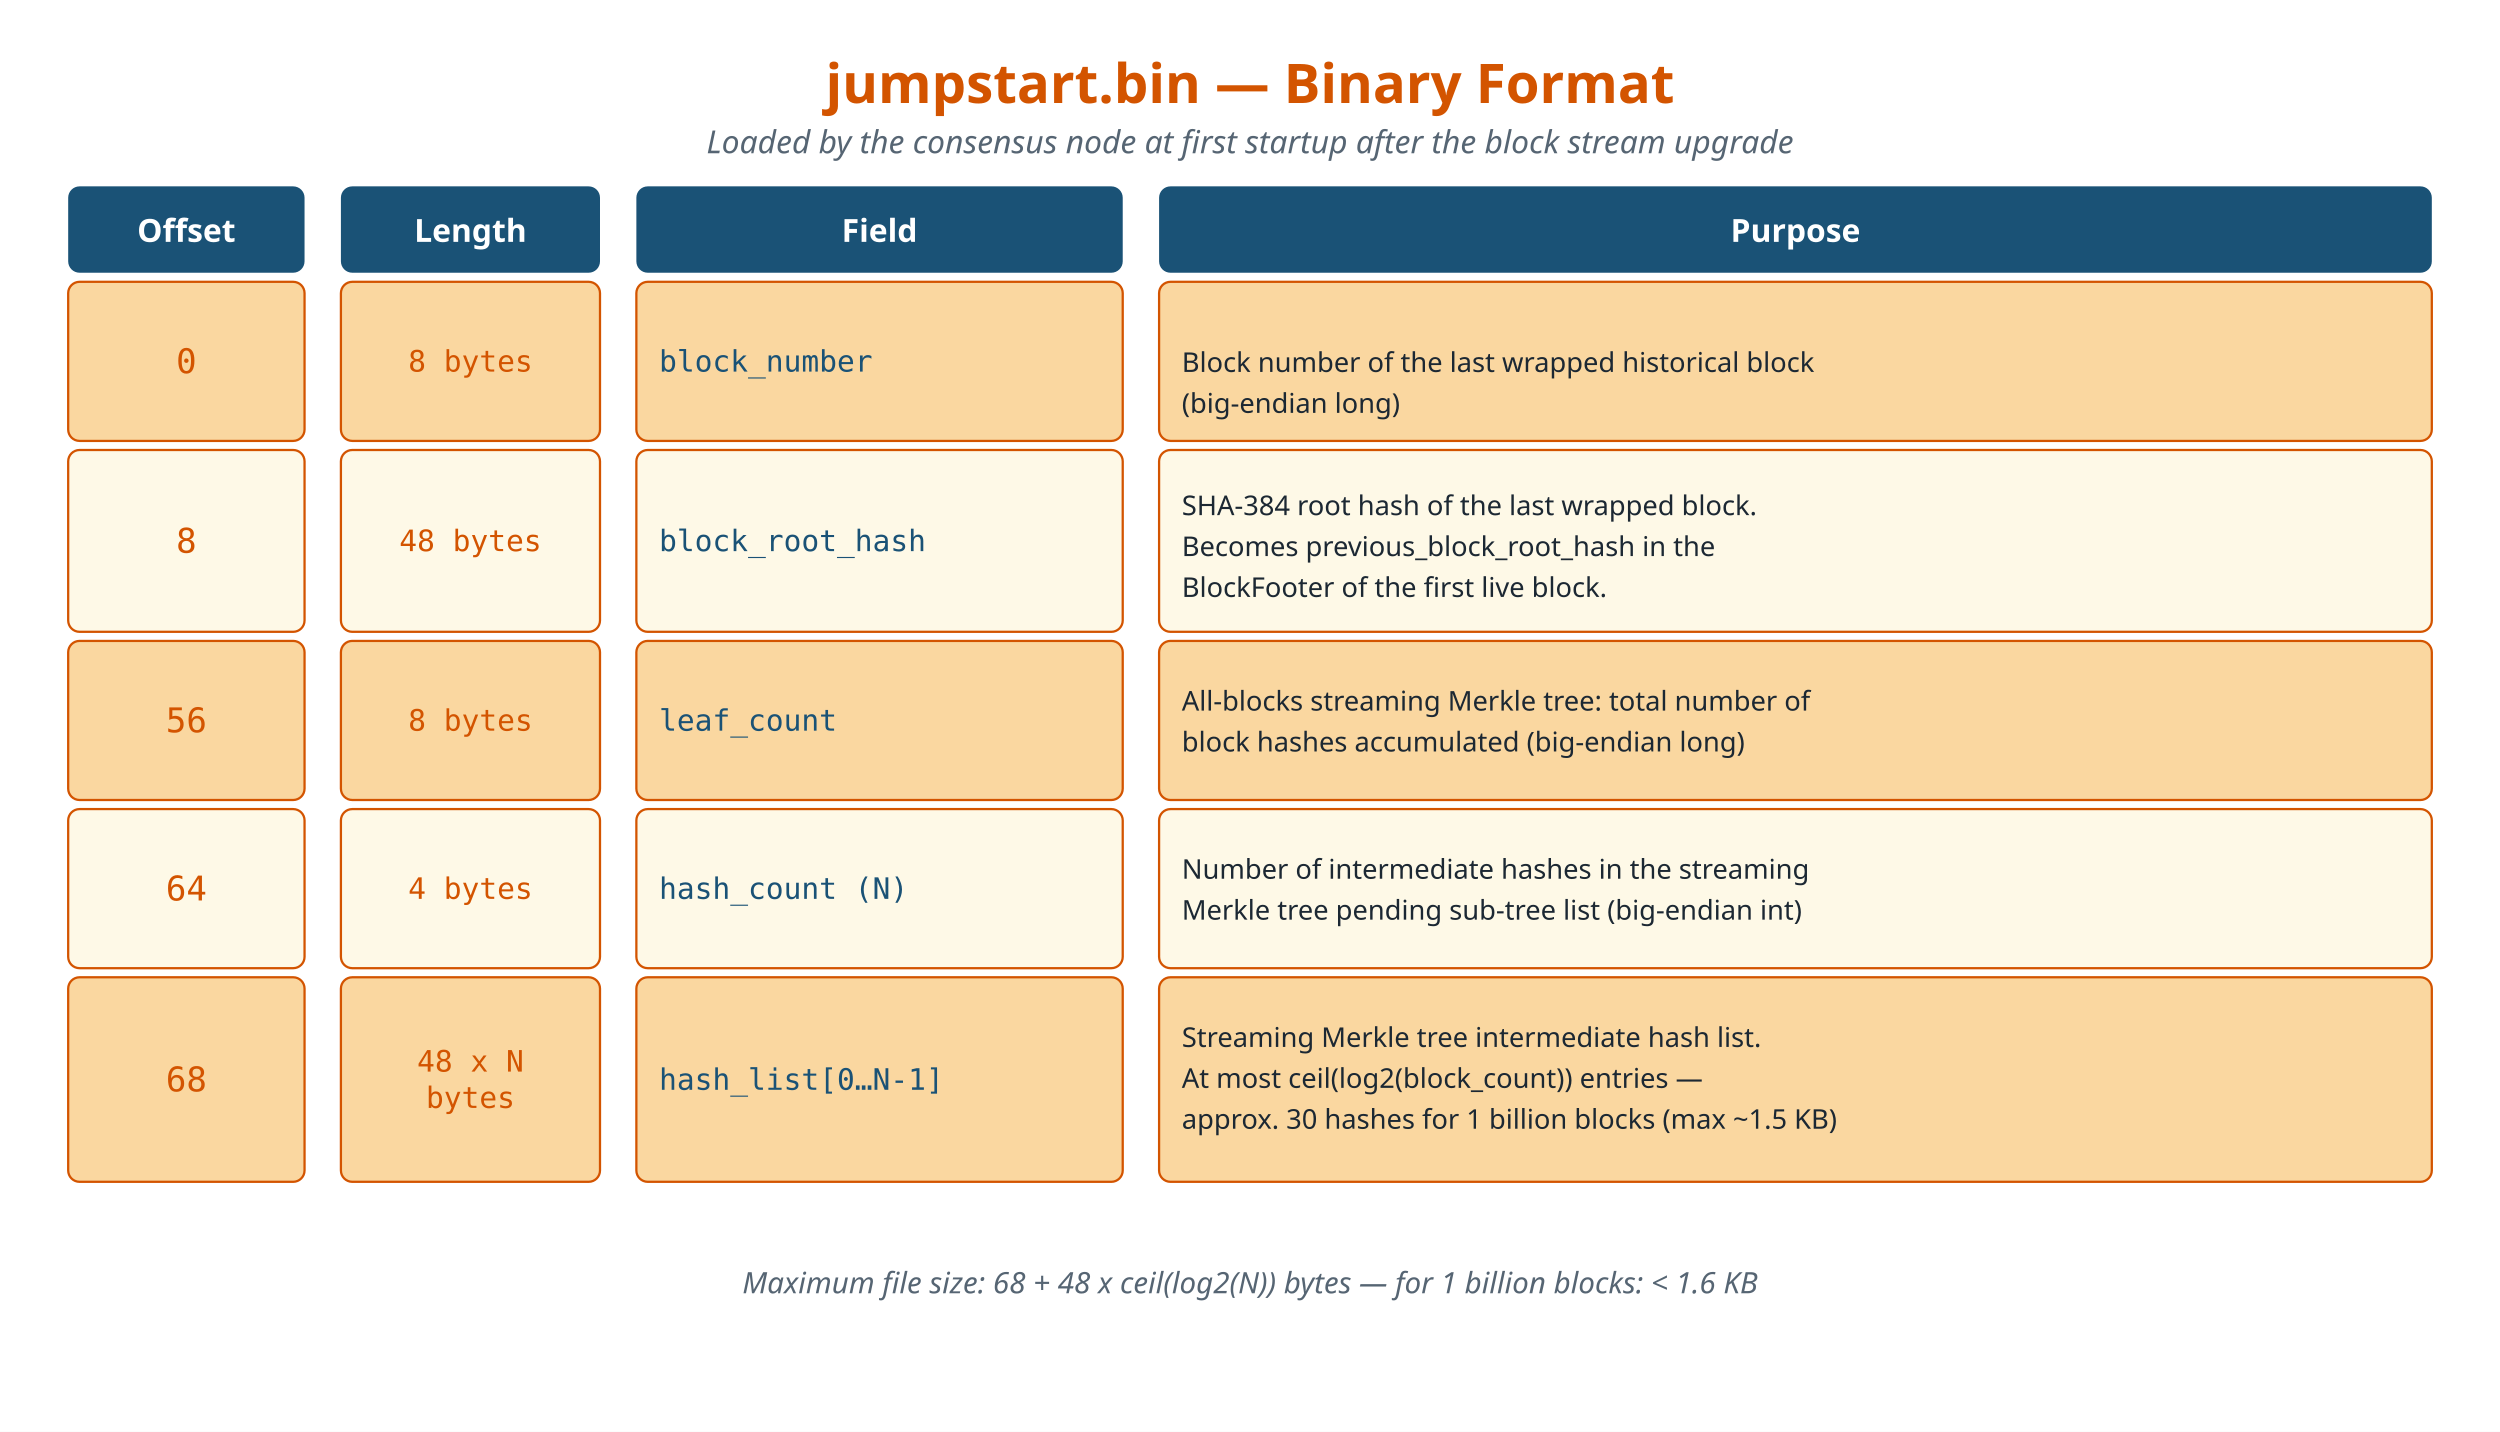
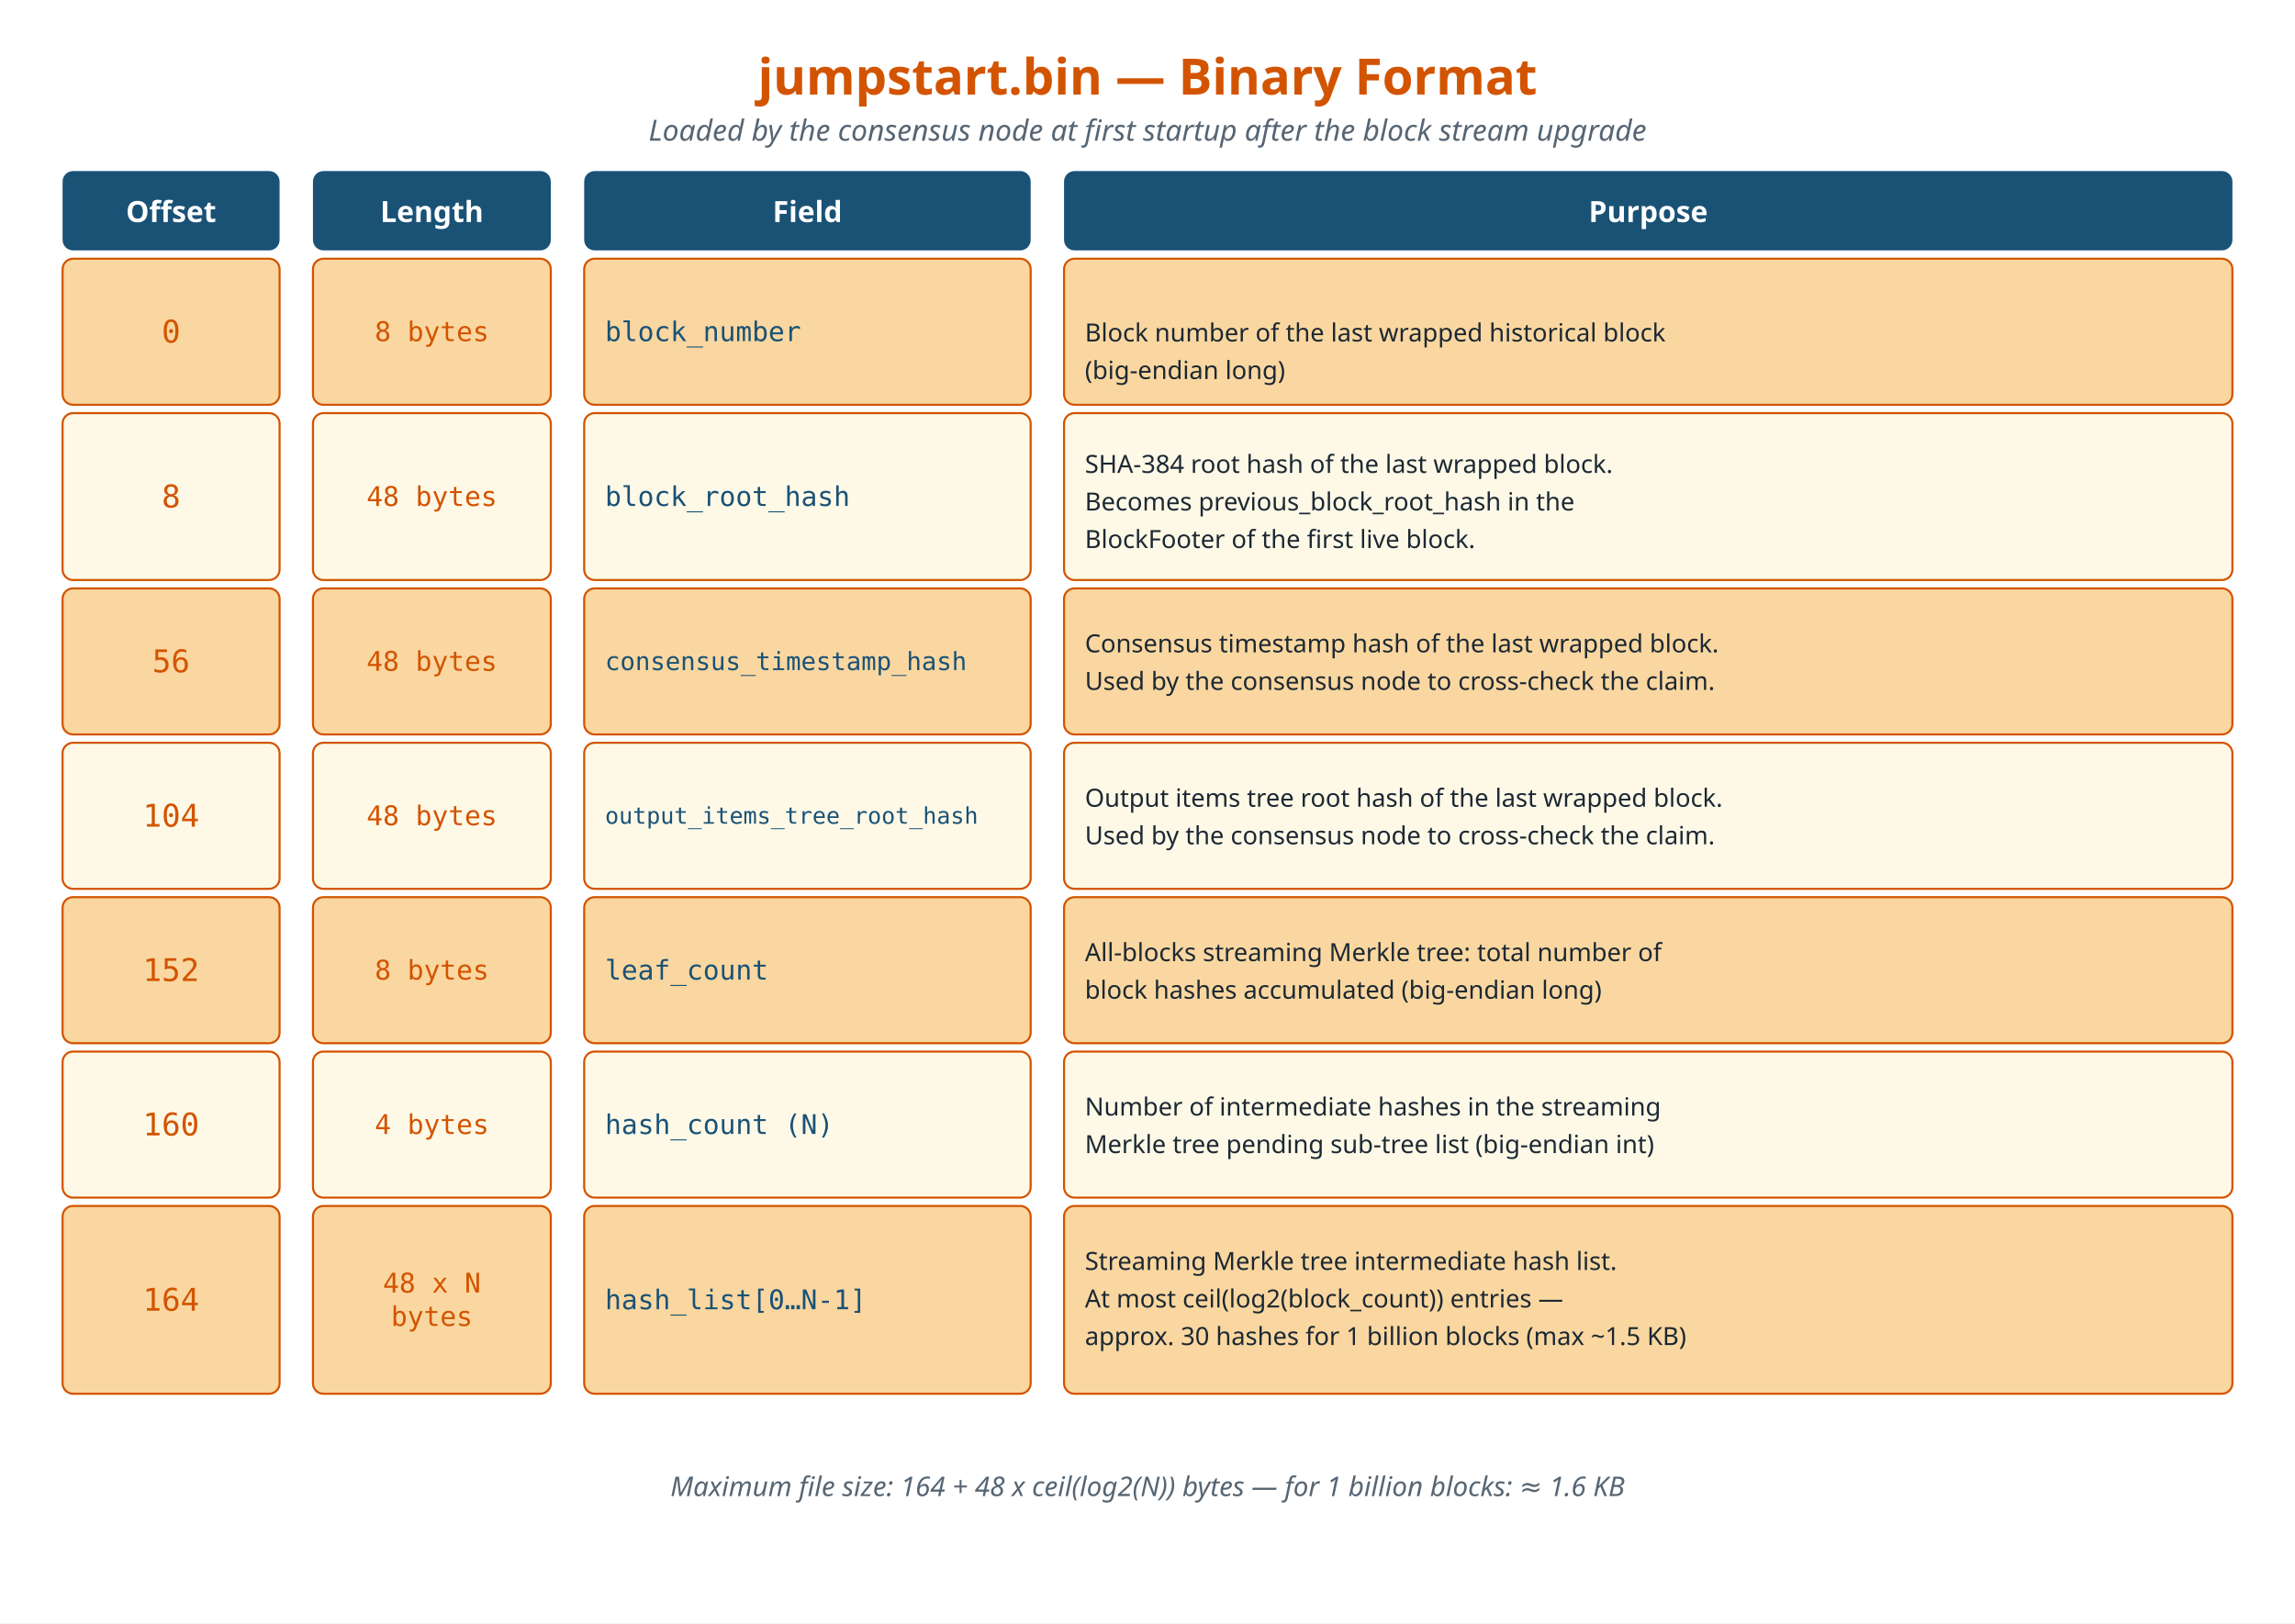
- <svg xmlns="http://www.w3.org/2000/svg" width="1100" height="630" viewBox="0 0 1100 630">
-   <rect width="1100" height="630" fill="#ffffff" />
+ <svg xmlns="http://www.w3.org/2000/svg" width="1100" height="778" viewBox="0 0 1100 778">
+   <rect width="1100" height="778" fill="#ffffff" />
  <text x="550" y="36" text-anchor="middle" dominant-baseline="central" font-size="24" font-family="sans-serif" font-weight="bold" fill="#d35400">jumpstart.bin — Binary Format</text>
  <text x="550" y="62" text-anchor="middle" dominant-baseline="central" font-size="14" font-family="sans-serif" font-style="italic" fill="#566573">Loaded by the consensus node at first startup after the block stream upgrade</text>
  <rect x="30" y="82" width="104" height="38" rx="5" fill="#1a5276" />
  <text x="82" y="101" text-anchor="middle" dominant-baseline="central" font-size="14" font-family="sans-serif" font-weight="bold" fill="#ffffff">Offset</text>
  <rect x="150" y="82" width="114" height="38" rx="5" fill="#1a5276" />
  <text x="207" y="101" text-anchor="middle" dominant-baseline="central" font-size="14" font-family="sans-serif" font-weight="bold" fill="#ffffff">Length</text>
  <rect x="280" y="82" width="214" height="38" rx="5" fill="#1a5276" />
  <text x="387" y="101" text-anchor="middle" dominant-baseline="central" font-size="14" font-family="sans-serif" font-weight="bold" fill="#ffffff">Field</text>
  <rect x="510" y="82" width="560" height="38" rx="5" fill="#1a5276" />
  <text x="790" y="101" text-anchor="middle" dominant-baseline="central" font-size="14" font-family="sans-serif" font-weight="bold" fill="#ffffff">Purpose</text>
  <rect x="30" y="124" width="104" height="70" rx="5" fill="#fad7a0" stroke="#d35400" stroke-width="1" />
  <rect x="150" y="124" width="114" height="70" rx="5" fill="#fad7a0" stroke="#d35400" stroke-width="1" />
  <rect x="280" y="124" width="214" height="70" rx="5" fill="#fad7a0" stroke="#d35400" stroke-width="1" />
  <rect x="510" y="124" width="560" height="70" rx="5" fill="#fad7a0" stroke="#d35400" stroke-width="1" />
  <text x="82" y="159" text-anchor="middle" dominant-baseline="central" font-size="15" font-family="monospace" fill="#d35400">0</text>
  <text x="207" y="159" text-anchor="middle" dominant-baseline="central" font-size="13" font-family="monospace" fill="#d35400">8 bytes</text>
  <text x="290" y="159" text-anchor="start" dominant-baseline="central" font-size="13" font-family="monospace" fill="#1a5276">block_number</text>
  <text x="520" y="159" text-anchor="start" dominant-baseline="central" font-size="12" font-family="sans-serif" fill="#1c2833">Block number of the last wrapped historical block</text>
  <text x="520" y="177" text-anchor="start" dominant-baseline="central" font-size="12" font-family="sans-serif" fill="#1c2833">(big-endian long)</text>
  <rect x="30" y="198" width="104" height="80" rx="5" fill="#fef9e7" stroke="#d35400" stroke-width="1" />
  <rect x="150" y="198" width="114" height="80" rx="5" fill="#fef9e7" stroke="#d35400" stroke-width="1" />
  <rect x="280" y="198" width="214" height="80" rx="5" fill="#fef9e7" stroke="#d35400" stroke-width="1" />
  <rect x="510" y="198" width="560" height="80" rx="5" fill="#fef9e7" stroke="#d35400" stroke-width="1" />
  <text x="82" y="238" text-anchor="middle" dominant-baseline="central" font-size="15" font-family="monospace" fill="#d35400">8</text>
  <text x="207" y="238" text-anchor="middle" dominant-baseline="central" font-size="13" font-family="monospace" fill="#d35400">48 bytes</text>
  <text x="290" y="238" text-anchor="start" dominant-baseline="central" font-size="13" font-family="monospace" fill="#1a5276">block_root_hash</text>
  <text x="520" y="222" text-anchor="start" dominant-baseline="central" font-size="12" font-family="sans-serif" fill="#1c2833">SHA-384 root hash of the last wrapped block.</text>
  <text x="520" y="240" text-anchor="start" dominant-baseline="central" font-size="12" font-family="sans-serif" fill="#1c2833">Becomes previous_block_root_hash in the</text>
  <text x="520" y="258" text-anchor="start" dominant-baseline="central" font-size="12" font-family="sans-serif" fill="#1c2833">BlockFooter of the first live block.</text>
  <rect x="30" y="282" width="104" height="70" rx="5" fill="#fad7a0" stroke="#d35400" stroke-width="1" />
  <rect x="150" y="282" width="114" height="70" rx="5" fill="#fad7a0" stroke="#d35400" stroke-width="1" />
  <rect x="280" y="282" width="214" height="70" rx="5" fill="#fad7a0" stroke="#d35400" stroke-width="1" />
  <rect x="510" y="282" width="560" height="70" rx="5" fill="#fad7a0" stroke="#d35400" stroke-width="1" />
  <text x="82" y="317" text-anchor="middle" dominant-baseline="central" font-size="15" font-family="monospace" fill="#d35400">56</text>
-   <text x="207" y="317" text-anchor="middle" dominant-baseline="central" font-size="13" font-family="monospace" fill="#d35400">8 bytes</text>
-   <text x="290" y="317" text-anchor="start" dominant-baseline="central" font-size="13" font-family="monospace" fill="#1a5276">leaf_count</text>
-   <text x="520" y="308" text-anchor="start" dominant-baseline="central" font-size="12" font-family="sans-serif" fill="#1c2833">All-blocks streaming Merkle tree: total number of</text>
-   <text x="520" y="326" text-anchor="start" dominant-baseline="central" font-size="12" font-family="sans-serif" fill="#1c2833">block hashes accumulated  (big-endian long)</text>
+   <text x="207" y="317" text-anchor="middle" dominant-baseline="central" font-size="13" font-family="monospace" fill="#d35400">48 bytes</text>
+   <text x="290" y="317" text-anchor="start" dominant-baseline="central" font-size="12" font-family="monospace" fill="#1a5276">consensus_timestamp_hash</text>
+   <text x="520" y="308" text-anchor="start" dominant-baseline="central" font-size="12" font-family="sans-serif" fill="#1c2833">Consensus timestamp hash of the last wrapped block.</text>
+   <text x="520" y="326" text-anchor="start" dominant-baseline="central" font-size="12" font-family="sans-serif" fill="#1c2833">Used by the consensus node to cross-check the claim.</text>
  <rect x="30" y="356" width="104" height="70" rx="5" fill="#fef9e7" stroke="#d35400" stroke-width="1" />
  <rect x="150" y="356" width="114" height="70" rx="5" fill="#fef9e7" stroke="#d35400" stroke-width="1" />
  <rect x="280" y="356" width="214" height="70" rx="5" fill="#fef9e7" stroke="#d35400" stroke-width="1" />
  <rect x="510" y="356" width="560" height="70" rx="5" fill="#fef9e7" stroke="#d35400" stroke-width="1" />
-   <text x="82" y="391" text-anchor="middle" dominant-baseline="central" font-size="15" font-family="monospace" fill="#d35400">64</text>
-   <text x="207" y="391" text-anchor="middle" dominant-baseline="central" font-size="13" font-family="monospace" fill="#d35400">4 bytes</text>
-   <text x="290" y="391" text-anchor="start" dominant-baseline="central" font-size="13" font-family="monospace" fill="#1a5276">hash_count  (N)</text>
-   <text x="520" y="382" text-anchor="start" dominant-baseline="central" font-size="12" font-family="sans-serif" fill="#1c2833">Number of intermediate hashes in the streaming</text>
-   <text x="520" y="400" text-anchor="start" dominant-baseline="central" font-size="12" font-family="sans-serif" fill="#1c2833">Merkle tree pending sub-tree list  (big-endian int)</text>
-   <rect x="30" y="430" width="104" height="90" rx="5" fill="#fad7a0" stroke="#d35400" stroke-width="1" />
-   <rect x="150" y="430" width="114" height="90" rx="5" fill="#fad7a0" stroke="#d35400" stroke-width="1" />
-   <rect x="280" y="430" width="214" height="90" rx="5" fill="#fad7a0" stroke="#d35400" stroke-width="1" />
-   <rect x="510" y="430" width="560" height="90" rx="5" fill="#fad7a0" stroke="#d35400" stroke-width="1" />
-   <text x="82" y="475" text-anchor="middle" dominant-baseline="central" font-size="15" font-family="monospace" fill="#d35400">68</text>
-   <text x="207" y="467" text-anchor="middle" dominant-baseline="central" font-size="13" font-family="monospace" fill="#d35400">48 x N</text>
-   <text x="207" y="483" text-anchor="middle" dominant-baseline="central" font-size="13" font-family="monospace" fill="#d35400">bytes</text>
-   <text x="290" y="475" text-anchor="start" dominant-baseline="central" font-size="13" font-family="monospace" fill="#1a5276">hash_list[0…N-1]</text>
-   <text x="520" y="456" text-anchor="start" dominant-baseline="central" font-size="12" font-family="sans-serif" fill="#1c2833">Streaming Merkle tree intermediate hash list.</text>
-   <text x="520" y="474" text-anchor="start" dominant-baseline="central" font-size="12" font-family="sans-serif" fill="#1c2833">At most ceil(log2(block_count)) entries —</text>
-   <text x="520" y="492" text-anchor="start" dominant-baseline="central" font-size="12" font-family="sans-serif" fill="#1c2833">approx. 30 hashes for 1 billion blocks  (max ~1.5 KB)</text>
-   <text x="550" y="564" text-anchor="middle" dominant-baseline="central" font-size="13" font-family="sans-serif" font-style="italic" fill="#566573">Maximum file size:  68 + 48 x ceil(log2(N)) bytes  —  for 1 billion blocks: &lt; 1.6 KB</text>
+   <text x="82" y="391" text-anchor="middle" dominant-baseline="central" font-size="15" font-family="monospace" fill="#d35400">104</text>
+   <text x="207" y="391" text-anchor="middle" dominant-baseline="central" font-size="13" font-family="monospace" fill="#d35400">48 bytes</text>
+   <text x="290" y="391" text-anchor="start" dominant-baseline="central" font-size="11" font-family="monospace" fill="#1a5276">output_items_tree_root_hash</text>
+   <text x="520" y="382" text-anchor="start" dominant-baseline="central" font-size="12" font-family="sans-serif" fill="#1c2833">Output items tree root hash of the last wrapped block.</text>
+   <text x="520" y="400" text-anchor="start" dominant-baseline="central" font-size="12" font-family="sans-serif" fill="#1c2833">Used by the consensus node to cross-check the claim.</text>
+   <rect x="30" y="430" width="104" height="70" rx="5" fill="#fad7a0" stroke="#d35400" stroke-width="1" />
+   <rect x="150" y="430" width="114" height="70" rx="5" fill="#fad7a0" stroke="#d35400" stroke-width="1" />
+   <rect x="280" y="430" width="214" height="70" rx="5" fill="#fad7a0" stroke="#d35400" stroke-width="1" />
+   <rect x="510" y="430" width="560" height="70" rx="5" fill="#fad7a0" stroke="#d35400" stroke-width="1" />
+   <text x="82" y="465" text-anchor="middle" dominant-baseline="central" font-size="15" font-family="monospace" fill="#d35400">152</text>
+   <text x="207" y="465" text-anchor="middle" dominant-baseline="central" font-size="13" font-family="monospace" fill="#d35400">8 bytes</text>
+   <text x="290" y="465" text-anchor="start" dominant-baseline="central" font-size="13" font-family="monospace" fill="#1a5276">leaf_count</text>
+   <text x="520" y="456" text-anchor="start" dominant-baseline="central" font-size="12" font-family="sans-serif" fill="#1c2833">All-blocks streaming Merkle tree: total number of</text>
+   <text x="520" y="474" text-anchor="start" dominant-baseline="central" font-size="12" font-family="sans-serif" fill="#1c2833">block hashes accumulated  (big-endian long)</text>
+   <rect x="30" y="504" width="104" height="70" rx="5" fill="#fef9e7" stroke="#d35400" stroke-width="1" />
+   <rect x="150" y="504" width="114" height="70" rx="5" fill="#fef9e7" stroke="#d35400" stroke-width="1" />
+   <rect x="280" y="504" width="214" height="70" rx="5" fill="#fef9e7" stroke="#d35400" stroke-width="1" />
+   <rect x="510" y="504" width="560" height="70" rx="5" fill="#fef9e7" stroke="#d35400" stroke-width="1" />
+   <text x="82" y="539" text-anchor="middle" dominant-baseline="central" font-size="15" font-family="monospace" fill="#d35400">160</text>
+   <text x="207" y="539" text-anchor="middle" dominant-baseline="central" font-size="13" font-family="monospace" fill="#d35400">4 bytes</text>
+   <text x="290" y="539" text-anchor="start" dominant-baseline="central" font-size="13" font-family="monospace" fill="#1a5276">hash_count  (N)</text>
+   <text x="520" y="530" text-anchor="start" dominant-baseline="central" font-size="12" font-family="sans-serif" fill="#1c2833">Number of intermediate hashes in the streaming</text>
+   <text x="520" y="548" text-anchor="start" dominant-baseline="central" font-size="12" font-family="sans-serif" fill="#1c2833">Merkle tree pending sub-tree list  (big-endian int)</text>
+   <rect x="30" y="578" width="104" height="90" rx="5" fill="#fad7a0" stroke="#d35400" stroke-width="1" />
+   <rect x="150" y="578" width="114" height="90" rx="5" fill="#fad7a0" stroke="#d35400" stroke-width="1" />
+   <rect x="280" y="578" width="214" height="90" rx="5" fill="#fad7a0" stroke="#d35400" stroke-width="1" />
+   <rect x="510" y="578" width="560" height="90" rx="5" fill="#fad7a0" stroke="#d35400" stroke-width="1" />
+   <text x="82" y="623" text-anchor="middle" dominant-baseline="central" font-size="15" font-family="monospace" fill="#d35400">164</text>
+   <text x="207" y="615" text-anchor="middle" dominant-baseline="central" font-size="13" font-family="monospace" fill="#d35400">48 x N</text>
+   <text x="207" y="631" text-anchor="middle" dominant-baseline="central" font-size="13" font-family="monospace" fill="#d35400">bytes</text>
+   <text x="290" y="623" text-anchor="start" dominant-baseline="central" font-size="13" font-family="monospace" fill="#1a5276">hash_list[0…N-1]</text>
+   <text x="520" y="604" text-anchor="start" dominant-baseline="central" font-size="12" font-family="sans-serif" fill="#1c2833">Streaming Merkle tree intermediate hash list.</text>
+   <text x="520" y="622" text-anchor="start" dominant-baseline="central" font-size="12" font-family="sans-serif" fill="#1c2833">At most ceil(log2(block_count)) entries —</text>
+   <text x="520" y="640" text-anchor="start" dominant-baseline="central" font-size="12" font-family="sans-serif" fill="#1c2833">approx. 30 hashes for 1 billion blocks  (max ~1.5 KB)</text>
+   <text x="550" y="712" text-anchor="middle" dominant-baseline="central" font-size="13" font-family="sans-serif" font-style="italic" fill="#566573">Maximum file size:  164 + 48 x ceil(log2(N)) bytes  —  for 1 billion blocks: ≈ 1.6 KB</text>
</svg>
